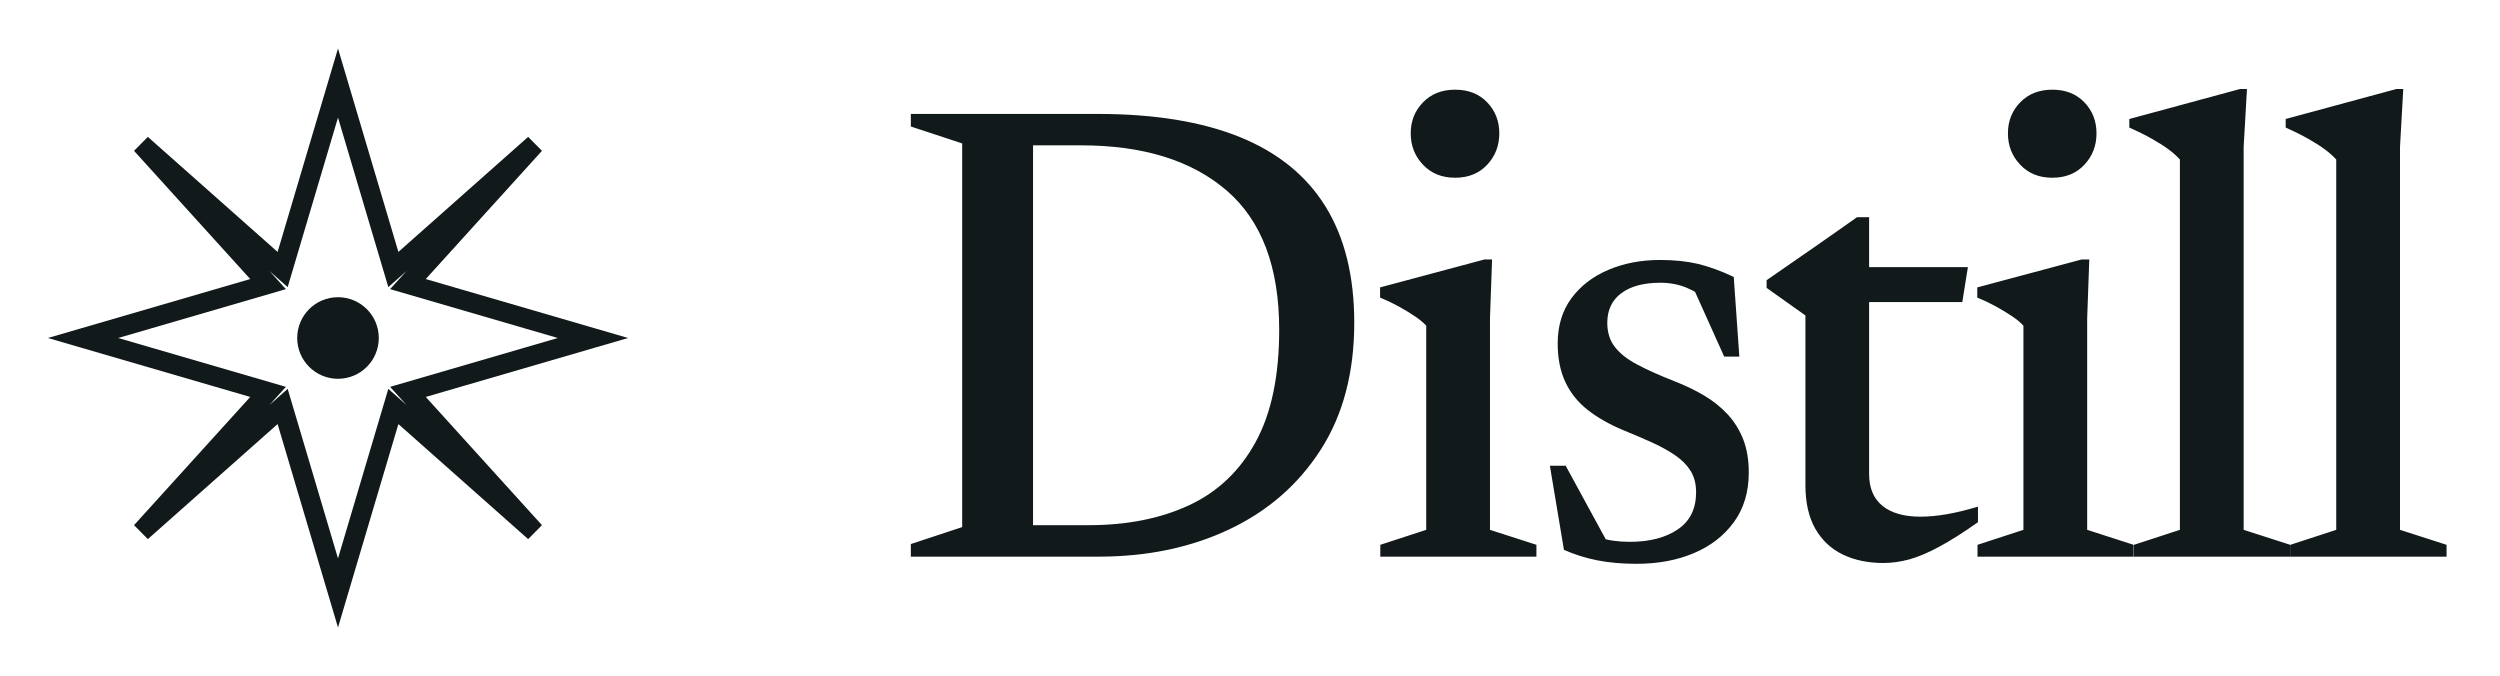
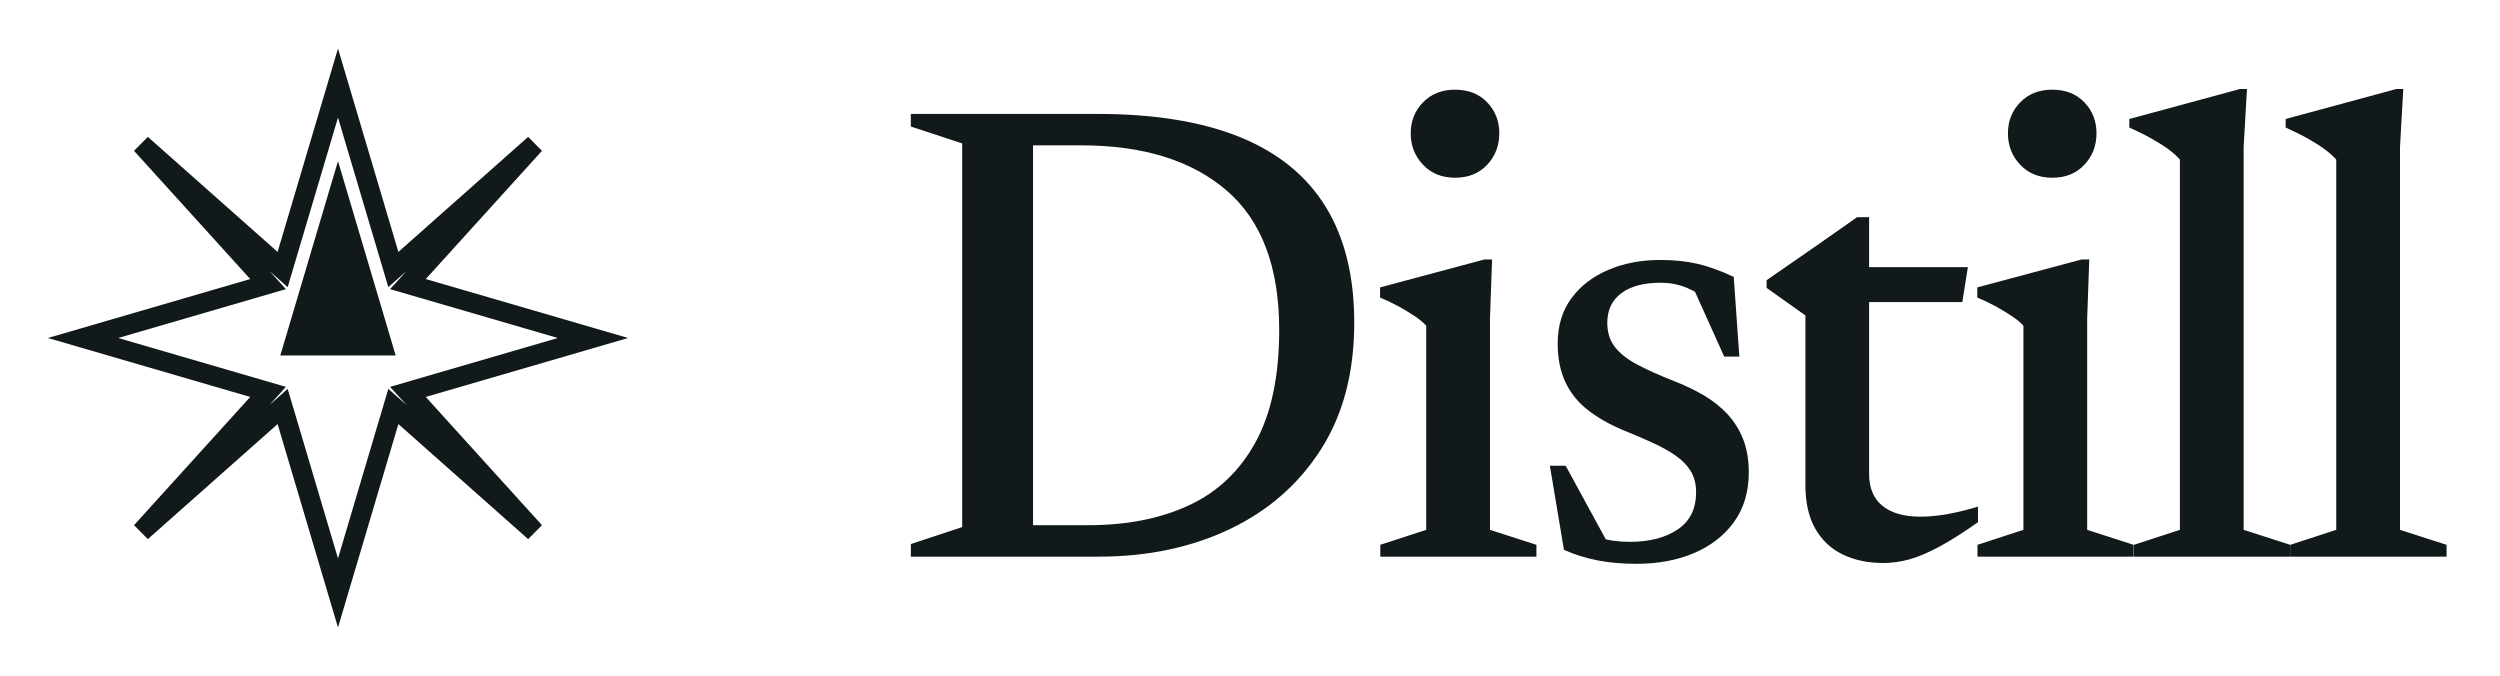
<svg xmlns="http://www.w3.org/2000/svg" viewBox="0 0 429 116" width="429" height="116" role="img" aria-label="Distill">
  <g transform="translate(8.00 8.00) scale(2.5)">
    <path d="M20 2.5l3.8 12.8 9.7-8.6-8.7 9.6 12.7 3.7-12.7 3.7 8.7 9.6-9.7-8.6L20 37.5l-3.8-12.8-9.7 8.6 8.7-9.6L2.5 20l12.7-3.7-8.7-9.6 9.7 8.6L20 2.5z" fill="none" stroke="#11191b" stroke-width="1.35" />
-     <circle cx="20" cy="20" r="2.8" fill="#11191b" />
+     <path d="M20 7.86L23.96 21.2L16.04 21.2Z" fill="#11191b" />
  </g>
  <path transform="translate(152.00 95.52)" d="M67.51 -38.92Q67.51 -55.06 58.5 -62.82Q49.5 -70.58 33.51 -70.58H18.6L18.16 -75.97H36.32Q50.97 -75.97 60.76 -72Q70.56 -68.02 75.48 -60.05Q80.39 -52.08 80.39 -40.15Q80.39 -27.33 74.65 -18.37Q68.91 -9.41 58.98 -4.7Q49.06 0 36.56 0H18.16L18.6 -5.4H34.8Q44.71 -5.4 52.05 -8.82Q59.4 -12.24 63.45 -19.64Q67.51 -27.03 67.51 -38.92ZM4.3 0V-2.16L13.11 -5.07V-70.91L4.3 -73.81V-75.97H25.27V0ZM97.7 -65.02Q94.29 -65.02 92.19 -67.25Q90.08 -69.47 90.08 -72.64Q90.08 -75.79 92.19 -77.96Q94.29 -80.13 97.7 -80.13Q101.12 -80.13 103.2 -77.96Q105.28 -75.79 105.28 -72.64Q105.28 -69.47 103.2 -67.25Q101.12 -65.02 97.7 -65.02ZM104.04 -51 103.68 -40.89V-4.6L111.65 -2.03V0H84.86V-2.03L92.74 -4.6V-39.63Q92.08 -40.37 90.84 -41.22Q89.6 -42.06 88.05 -42.92Q86.5 -43.77 84.82 -44.46V-46.2L102.75 -51ZM132.85 -50.91Q136.48 -50.91 139.31 -50.25Q142.15 -49.58 145.51 -48L146.47 -34.33H143.87L137.63 -48.2L141.75 -43.46Q139.5 -45.29 137.44 -46.14Q135.38 -47 132.93 -47Q128.63 -47 126.22 -45.21Q123.81 -43.41 123.81 -40.12Q123.81 -37.68 125.09 -36.01Q126.37 -34.33 128.92 -32.98Q131.47 -31.62 135.26 -30.13Q138.11 -29.03 140.46 -27.63Q142.81 -26.22 144.51 -24.37Q146.2 -22.52 147.15 -20.09Q148.09 -17.65 148.09 -14.44Q148.09 -9.44 145.54 -5.93Q143 -2.43 138.66 -0.6Q134.33 1.23 128.84 1.23Q125.14 1.23 122.13 0.64Q119.12 0.05 116.37 -1.17L113.96 -15.6H116.67L124.76 -0.75L118.4 -4.93Q120.38 -3.97 121.92 -3.44Q123.47 -2.92 124.86 -2.73Q126.26 -2.54 127.66 -2.54Q132.75 -2.54 135.9 -4.67Q139.05 -6.79 139.05 -11.06Q139.05 -13.17 138.13 -14.68Q137.21 -16.18 135.52 -17.35Q133.82 -18.53 131.55 -19.56Q129.27 -20.6 126.58 -21.69Q122.99 -23.19 120.47 -25.16Q117.95 -27.13 116.63 -29.93Q115.3 -32.73 115.3 -36.57Q115.3 -41.14 117.65 -44.33Q120 -47.52 123.99 -49.21Q127.98 -50.91 132.85 -50.91ZM168.74 -14.19Q168.74 -10.57 171.04 -8.71Q173.34 -6.86 177.55 -6.86Q179.64 -6.86 182.07 -7.28Q184.5 -7.7 187.42 -8.58V-5.91Q183.62 -3.23 180.77 -1.7Q177.92 -0.16 175.64 0.47Q173.35 1.09 171.19 1.09Q167.24 1.09 164.23 -0.36Q161.22 -1.81 159.51 -4.78Q157.81 -7.76 157.81 -12.28V-41.39L151.15 -46.12V-47.44Q152.36 -48.28 153.78 -49.26Q155.2 -50.24 156.77 -51.33Q158.35 -52.41 160 -53.57Q161.65 -54.73 163.33 -55.9Q165.02 -57.08 166.67 -58.25H168.74V-48.05ZM164.47 -43.68V-49.68H185.69L184.73 -43.68ZM200.18 -65.02Q196.77 -65.02 194.67 -67.25Q192.56 -69.47 192.56 -72.64Q192.56 -75.79 194.67 -77.96Q196.77 -80.13 200.18 -80.13Q203.6 -80.13 205.68 -77.96Q207.76 -75.79 207.76 -72.64Q207.76 -69.47 205.68 -67.25Q203.6 -65.02 200.18 -65.02ZM206.52 -51 206.16 -40.89V-4.6L214.13 -2.03V0H187.34V-2.03L195.22 -4.6V-39.63Q194.56 -40.37 193.32 -41.22Q192.08 -42.06 190.53 -42.92Q188.98 -43.77 187.3 -44.46V-46.2L205.23 -51ZM233.01 -4.6 241 -2.03V0H214.19V-2.03L222.07 -4.6V-68.14Q221.31 -69.01 220.12 -69.89Q218.93 -70.77 217.25 -71.71Q215.58 -72.66 213.39 -73.64V-75.1L232.4 -80.25H233.58L233.01 -70.3ZM259.84 -4.6 267.83 -2.03V0H241.02V-2.03L248.9 -4.6V-68.14Q248.13 -69.01 246.94 -69.89Q245.75 -70.77 244.08 -71.71Q242.4 -72.66 240.22 -73.64V-75.1L259.23 -80.25H260.4L259.84 -70.3Z" fill="#11191b" />
</svg>
